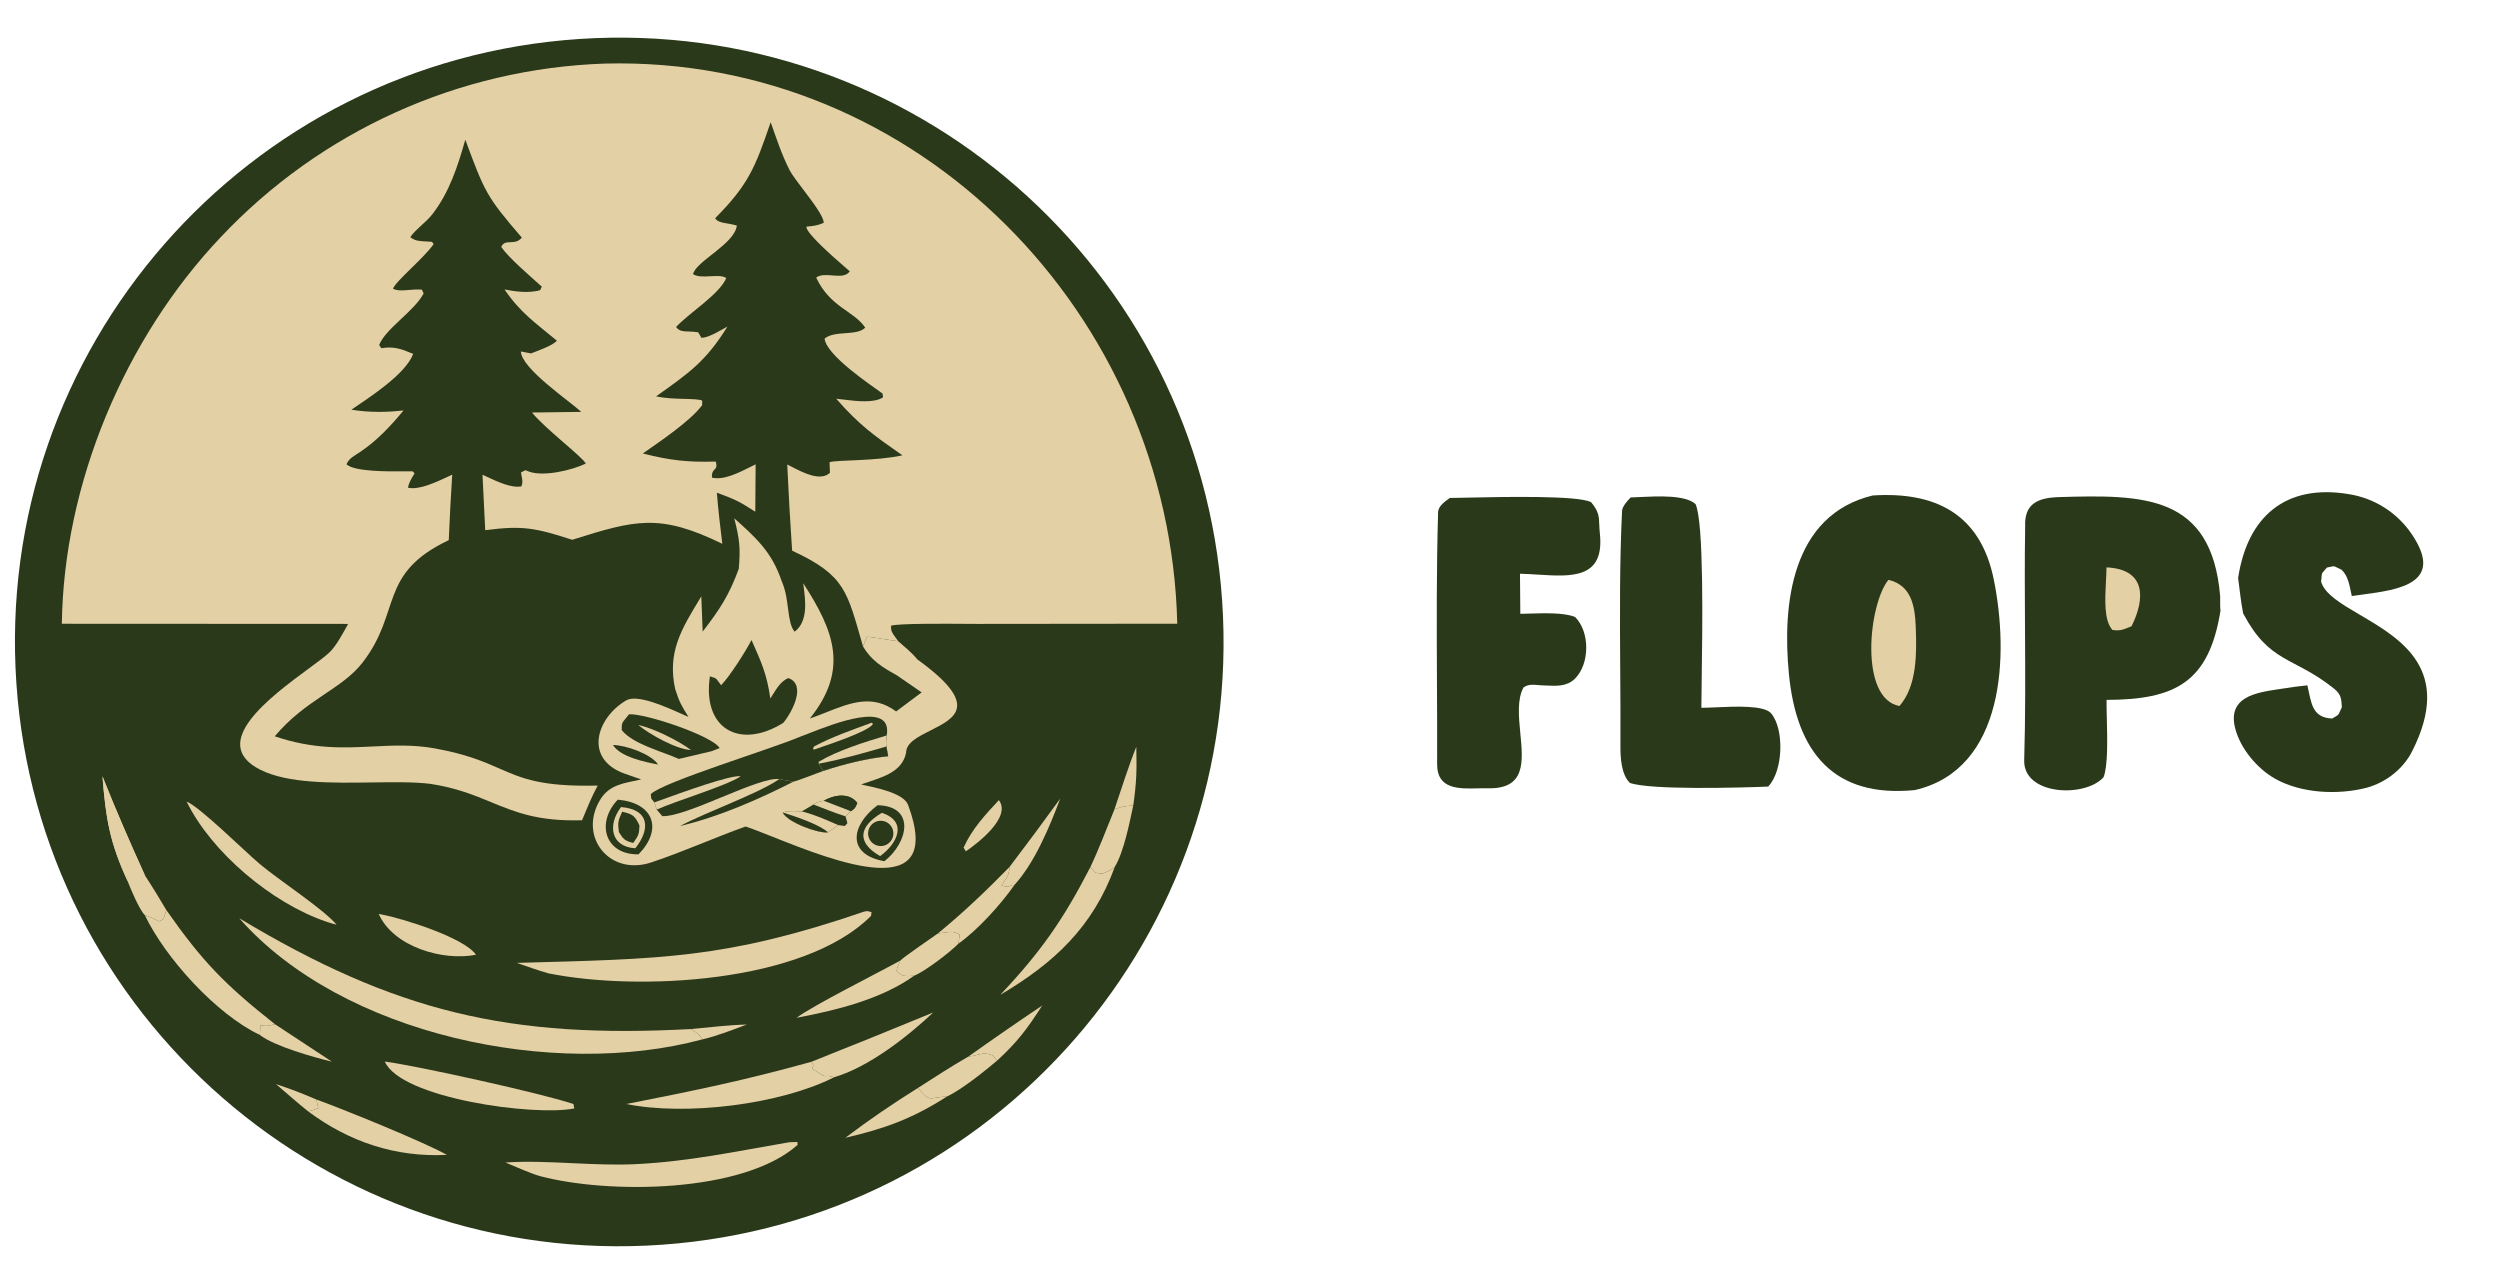
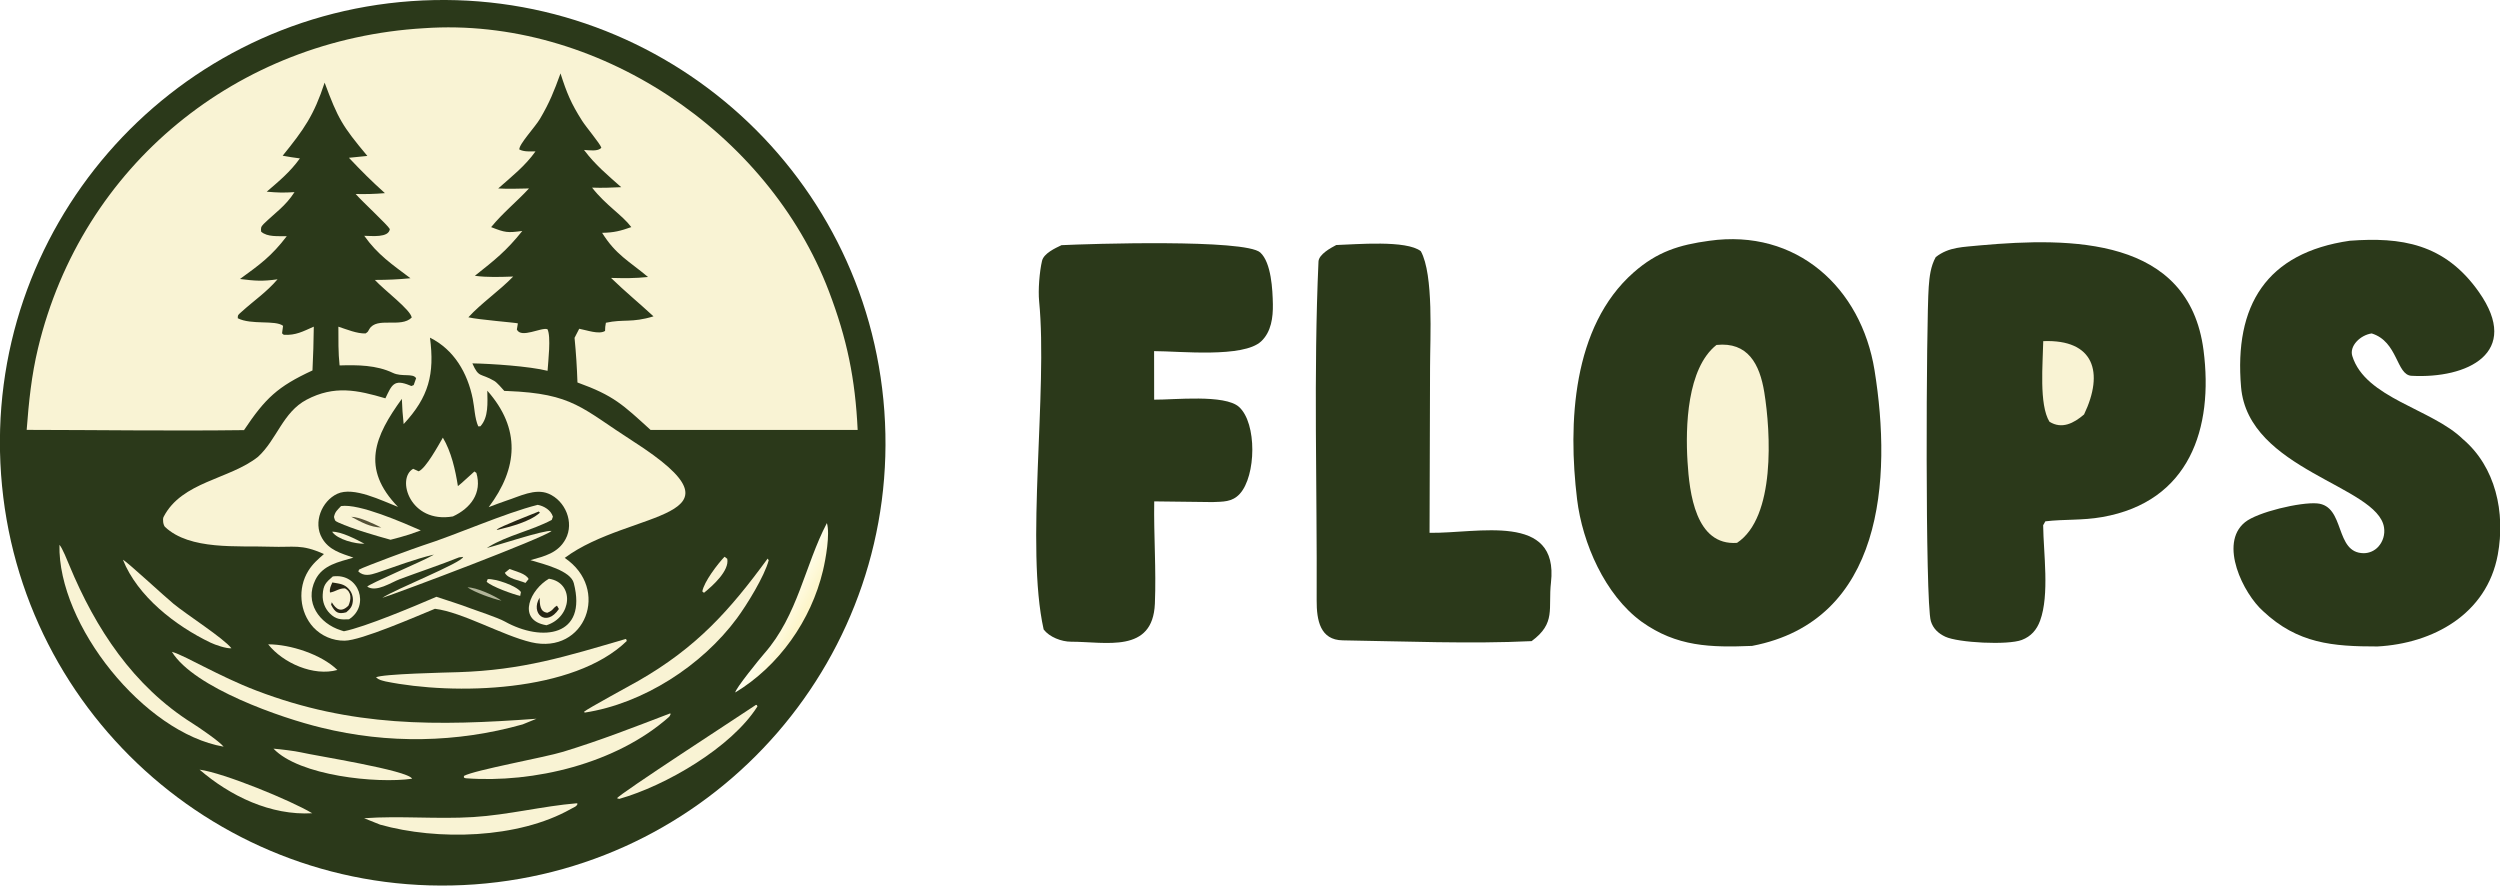
- <svg xmlns="http://www.w3.org/2000/svg" class="logoL" viewBox="459 338 990 509" aria-label="FLOPS" role="img">
-   <path d="M688.521 353.427C820.148 344.77 933.957 444.263 942.968 575.867C951.978 707.47 852.792 821.546 721.213 830.91C589.133 840.31 474.528 740.663 465.483 608.559C456.438 476.454 556.392 362.117 688.521 353.427Z" fill="#2B391B" />
-   <path d="M483.492 585.009C484.209 529.628 508.328 472.11 546.343 431.989C585.999 389.853 640.715 365.116 698.546 363.179C822.678 360.009 922.307 462.716 925.196 584.987L846.292 585.067C845.315 585.068 843.797 585.058 841.931 585.045C832.792 584.982 815.288 584.862 811.873 585.744C811.72 587.875 812.365 588.74 813.508 590.273C813.855 590.739 814.249 591.267 814.68 591.911C813.515 591.798 811.257 591.438 808.975 591.075L808.943 591.07C805.939 590.592 802.903 590.108 802.279 590.176C801.711 591.53 801.233 592.62 800.762 594.023C794.408 572.17 793.924 565.933 772.68 556.062C771.909 544.696 771.264 533.322 770.745 521.942C771.271 522.201 771.846 522.499 772.459 522.815C777.114 525.22 783.92 528.735 787.656 525.231L787.512 521.018C790.574 520.087 806.085 520.61 816.363 518.311C804.844 510.266 799.329 506.355 790.146 495.902C791.029 495.986 792.024 496.108 793.09 496.238C798.239 496.87 805.032 497.704 808.672 495.359L808.502 493.852C803.093 489.959 786.276 478.658 785.531 472.085C789.655 468.689 798.24 471.199 801.64 467.753C797.191 461.084 787.775 459.772 782.209 447.918C783.873 446.68 786.26 446.875 788.613 447.068C791.362 447.293 794.064 447.514 795.512 445.44C795.143 445.112 794.592 444.633 793.91 444.042L793.896 444.03C789.184 439.939 778.287 430.478 778.301 427.766C781.275 427.422 782.364 427.43 785.158 426.275C785.394 424.022 780.968 418.185 777.054 413.024C774.699 409.92 772.53 407.059 771.674 405.372C768.543 399.198 766.468 392.842 764.19 386.388C758.094 404.16 755.495 411.026 742.201 424.416C743.391 426.523 747.089 426.203 750.79 427.323C749.876 434.689 734.612 441.393 733.438 446.581C735.259 447.68 737.879 447.534 740.402 447.393C742.824 447.258 745.156 447.128 746.604 448.11C743.807 454.644 732.071 461.743 726.727 467.486C727.964 469.16 729.411 469.204 731.619 469.273C732.703 469.306 733.97 469.346 735.486 469.586L736.764 471.788C739.707 471.729 744.207 468.867 747.06 467.327C738.445 481.228 731.866 485.665 718.795 494.978C726.017 496.469 734.189 495.527 737.062 496.616L737.049 498.45C732.384 504.774 720.082 513.002 713.557 517.572C724.24 520.318 731.501 521.107 742.431 520.775C743.045 522.807 742.552 523.312 741.97 523.907L741.969 523.908C741.425 524.466 740.804 525.103 740.939 527.145C745.513 528.26 751.503 525.246 756.213 522.876L756.215 522.875C756.917 522.522 757.591 522.183 758.227 521.874L758.093 540.641C751.513 536.402 750.135 535.801 742.878 533.107C743.393 539.934 744.218 546.55 745.033 553.34C720.162 541.216 710.626 543.885 685.604 551.751C671.152 547.127 666.153 545.975 651.148 547.955L650.07 525.995C650.611 526.241 651.192 526.513 651.802 526.798L651.804 526.799C655.982 528.756 661.548 531.363 665.492 530.599C666.059 529.041 665.882 528.135 665.606 526.72V526.717C665.555 526.454 665.5 526.173 665.446 525.867L665.305 525.095L667.061 524.203C667.534 524.393 668.01 524.577 668.488 524.754C674.403 526.896 685.674 524.143 690.975 521.571C689.808 519.052 674.824 507.732 669.67 501.361L689.191 501.103C684.162 496.518 665.58 483.995 665.262 477.192L669.305 477.95C672.145 476.808 677.673 474.972 679.546 472.924C670.923 465.763 665.168 461.94 658.787 452.62C663.301 453.534 668.401 454.142 672.872 452.933L673.557 451.518C669.12 447.487 660.664 440.329 657.498 435.826C658.884 432.258 662.925 435.537 665.636 432.079C651.44 415.644 650.91 413.863 643.253 393.294C640.343 403.676 636.927 414.205 630.188 422.87C627.641 426.146 623.651 428.7 621.462 431.917C623.332 433.413 625.236 433.5 627.669 433.611C628.411 433.645 629.202 433.681 630.056 433.76L630.72 434.658C627.026 440.071 615.504 449.505 614.626 452.336C616.352 453.214 618.398 453.04 620.779 452.837H620.783C622.388 452.7 624.143 452.55 626.056 452.7L626.756 454.202C623.043 461.277 611.845 467.972 609.143 474.582L610 475.89C615.037 475.072 617.967 476.178 622.619 478.144C619.495 486.357 605.316 495.3 598.152 500.254C605.326 501.359 611.634 501.316 618.809 500.539C613.517 506.894 608.4 512.4 601.549 517.028C599.267 518.57 597.279 519.39 596.202 521.863C599.382 524.821 612.559 524.715 619.64 524.657C620.743 524.648 621.699 524.641 622.445 524.646L623.157 525.466C621.831 527.733 621.176 528.585 620.515 531.093C624.65 532.233 631.62 528.984 636.358 526.775L636.366 526.771C636.977 526.486 637.55 526.219 638.076 525.98C637.518 534.611 637.063 543.248 636.713 551.89C608.665 565.211 618.14 580.112 602.678 600.245C594.385 611.043 580.204 614.786 567.797 629.576C583.047 634.769 595.07 634.175 606.686 633.601C614.755 633.202 622.629 632.813 631.252 634.38C643.815 636.663 650.627 639.647 656.761 642.335C665.799 646.295 673.365 649.61 695.682 649.087C693.221 653.642 691.467 658.055 689.488 662.816C672.15 663.346 663.072 659.606 653.475 655.652C646.716 652.866 639.698 649.975 629.355 648.395C622.949 647.615 614.865 647.728 606.342 647.847H606.336C590.473 648.068 573.092 648.31 562.178 642.864C541.105 632.349 566.218 613.836 581.232 602.768L581.234 602.767C584.784 600.15 587.769 597.95 589.445 596.37C592.231 593.744 595.071 588.291 596.859 585.066L483.492 585.009Z" fill="#E4D0A5" />
-   <path d="M751.557 563.253C752.273 554.87 751.842 551.402 749.759 543.244C758.429 550.991 764.642 556.584 768.5 568.022L768.848 568.858C771.686 575.803 770.577 584.508 773.669 588.144C779.067 584.122 777.991 575.953 777.199 569.944L777.198 569.939C777.154 569.604 777.11 569.276 777.069 568.955C789.215 587.679 795.354 603.084 779.689 622.539C781.918 621.771 784.086 620.913 786.209 620.072C795.841 616.261 804.555 612.813 813.869 619.734L823.978 612.189L814.022 605.337C808.393 602.22 804.09 599.602 800.758 594.023C801.229 592.62 801.707 591.53 802.275 590.176C802.899 590.108 805.935 590.592 808.939 591.07L808.971 591.075C811.253 591.438 813.511 591.798 814.676 591.911C817.026 593.982 820.377 596.688 822.22 599.092C847.448 617.25 837.223 622.376 827.51 627.245C822.603 629.705 817.826 632.1 817.82 636.077C816.145 644.358 807.094 646.064 799.986 648.638C804.614 649.722 816.755 651.787 818.593 656.723C833.444 696.608 789.404 679.088 765.028 669.39C760.65 667.648 756.906 666.158 754.251 665.299C741.709 669.761 729.933 675.18 716.846 679.53C700.376 685.004 687.913 669.349 696.611 654.793C700.31 648.603 706.231 648.129 712.935 646.664C710.662 645.901 708.399 645.108 706.146 644.287C690.183 638.423 695.141 622.341 706.96 615.364C711.309 612.797 722.478 617.808 729.013 620.74C730.012 621.189 730.903 621.588 731.645 621.905C728.749 617.25 728.056 616.062 726.382 610.893C723.199 596.38 728.804 587.173 736.044 575.279L736.045 575.278L736.716 574.175L737.259 588.108C744.05 579.308 747.721 573.696 751.557 563.253Z" fill="#E4D0A5" />
-   <path d="M775.756 629.78C776.52 629.513 777.644 629.07 779.024 628.526C789.049 624.574 812.606 615.286 810.138 629.239C810.108 629.581 810.074 629.904 810.041 630.216C809.918 631.372 809.811 632.377 810.011 633.611L810.717 637.46C802.13 638.345 793.19 640.557 785.007 643.285C782.592 644.163 775.224 647.056 773.131 647.578L767.586 646.521C763.517 645.986 754.352 649.76 744.991 653.614L744.987 653.616L744.985 653.617C735.651 657.46 726.123 661.384 721.261 661.194C720.428 660.216 719.695 659.356 719.062 658.612L718.152 655.748C717.34 654.763 717.05 654.554 716.927 654.271C716.808 653.997 716.847 653.654 716.719 652.462C721.319 647.724 764.74 634.498 775.756 629.78Z" fill="#2B391B" />
-   <path d="M783.221 640.415L783.18 639.677C790.92 635.075 801.53 631.817 810.134 629.24C810.104 629.582 810.07 629.905 810.037 630.217C809.914 631.373 809.807 632.378 810.007 633.612L810.713 637.461C802.126 638.346 793.186 640.558 785.003 643.286L783.221 640.415Z" fill="#E4D0A5" />
-   <path d="M810.013 633.611L810.719 637.46C802.132 638.345 793.192 640.557 785.009 643.285L783.227 640.414C792.734 638.626 800.713 636.285 810.013 633.611Z" fill="#2B391B" />
-   <path d="M718.148 655.75C718.723 655.544 719.485 655.266 720.395 654.936L720.408 654.932C728.578 651.965 748.636 644.68 752.322 645.41C747.015 649.073 726.122 655.334 719.058 658.613L718.148 655.75Z" fill="#E4D0A5" />
-   <path d="M804.212 624.184L804.717 624.673C802.857 627.837 785.646 633.303 781.414 634.82L780.93 634.626L781.322 633.628C788.706 629.69 796.367 627.083 804.212 624.184Z" fill="#E4D0A5" />
-   <path d="M740.129 605.806C743.268 606.886 742.125 606.245 744.567 609.34C747.949 605.888 754.33 595.894 756.596 591.441C760.483 600.215 762.667 604.89 764.053 614.604C766.183 611.38 767.848 607.826 771.217 606.524C778.484 609.171 772.576 620.135 769.252 624.197C752.112 634.976 736.981 626.75 740.129 605.806Z" fill="#2B391B" />
-   <path d="M708.091 620.856C714.456 620.444 741.112 629.368 743.988 634.232L740.745 635.49L727.805 638.534C720.769 635.415 709.555 632.614 705.195 627.11C705.136 624.44 705.427 624.094 706.676 622.612C707.054 622.163 707.52 621.61 708.091 620.856Z" fill="#2B391B" />
-   <path d="M711.75 625.094C717.895 626.419 727.548 631.248 732.631 634.993C727.068 634.868 716.111 628.761 711.75 625.094Z" fill="#E4D0A5" />
-   <path d="M806.521 656.859C821.695 657.245 818.646 671.639 809.226 679.048C794.162 676.37 795.911 664.825 806.521 656.859Z" fill="#2B391B" />
-   <path d="M808.238 659.877C818.652 663.396 814.322 672.108 807.524 677.019C797.744 671.38 799.457 665.06 808.238 659.877Z" fill="#E4D0A5" />
-   <path d="M805.719 663.46C807.507 662.658 809.598 662.972 811.072 664.264C812.545 665.555 813.131 667.587 812.571 669.464C812.011 671.342 810.409 672.721 808.469 672.994C805.997 673.342 803.646 671.818 802.954 669.42C802.263 667.022 803.442 664.481 805.719 663.46Z" fill="#2B391B" />
-   <path d="M703.659 654.666C717.777 655.908 721.683 666.242 711.869 676.32C698.373 676.536 694.979 663.641 703.659 654.666Z" fill="#2B391B" />
-   <path d="M704.919 657.602C716.155 658.487 716.708 666.225 710.588 673.917C700.892 673.37 699.482 664.741 704.919 657.602Z" fill="#E4D0A5" />
-   <path d="M705.373 659.447C709.664 660.362 710.515 661.21 712.23 664.91C712.107 668.461 711.81 668.862 709.774 671.807C706.09 670.914 705.819 670.138 704.077 667.507C703.552 663.57 703.806 662.995 705.325 659.555L705.326 659.553L705.373 659.447Z" fill="#2B391B" />
-   <path d="M785.213 655.095C789.335 652.713 795.321 651.768 798.482 655.95C797.655 657.915 797.77 657.929 795.96 659.25L793.838 661.276L794.576 663.963L793.561 665.094L790.913 664.726L786.886 667.585C783.184 668.178 770.723 663.614 768.961 659.724C770.971 659.1 773.014 659.181 775.121 659.264H775.125C775.578 659.282 776.035 659.3 776.494 659.311L781.135 656.587C782.627 655.559 783.476 655.496 785.213 655.095Z" fill="#2B391B" />
-   <path d="M776.494 659.31C782.026 660.757 785.724 662.471 790.913 664.725L786.886 667.584C783.184 668.177 770.723 663.613 768.961 659.723C770.971 659.099 773.014 659.18 775.121 659.263H775.125C775.578 659.281 776.035 659.299 776.494 659.31Z" fill="#E4D0A5" />
-   <path d="M768.961 659.723C773.655 661.202 783.286 664.392 786.886 667.584C783.184 668.177 770.723 663.613 768.961 659.723Z" fill="#2B391B" />
-   <path d="M785.211 655.095C789.333 652.713 795.319 651.768 798.48 655.95C797.653 657.915 797.768 657.929 795.958 659.25L785.211 655.095Z" fill="#2B391B" />
-   <path d="M781.133 656.586C782.625 655.558 783.474 655.495 785.211 655.094L795.958 659.249L793.836 661.275C790.158 660.176 784.859 657.988 781.133 656.586Z" fill="#E4D0A5" />
-   <path d="M767.585 646.521L773.13 647.578C759.066 654.722 743.652 661.457 728.289 665.112C739.097 659.343 759.366 652.277 767.585 646.521Z" fill="#2B391B" />
-   <path d="M701.711 633.014C706.688 633.046 716.84 636.536 719.613 640.759C714.221 639.731 704.706 637.766 701.711 633.014Z" fill="#2B391B" />
-   <path d="M553.742 701.625C615.849 738.887 660.775 749.379 732.688 745.5C734.47 746.752 736.229 747.659 737.051 749.614C678.677 765.349 594.712 748.152 553.742 701.625Z" fill="#E4D0A5" />
-   <path d="M801.187 699.012C801.948 698.846 802.229 698.785 802.504 698.807C802.818 698.833 803.123 698.969 804.122 699.187L803.936 700.686C777.258 727.45 711.362 730.573 676.109 723.428C672.241 722.348 667.511 720.612 663.625 719.302C720.586 717.713 746.136 717.839 801.08 699.035L801.187 699.012Z" fill="#E4D0A5" />
-   <path d="M771.604 790.316L774.762 790.227L774.832 791.391C753.19 810.627 699.543 810.889 672.764 803.716C669.267 802.736 662.728 799.823 659.141 798.348C667.685 797.779 676.618 798.195 685.616 798.615L685.646 798.616C693.941 799.003 702.291 799.392 710.44 799.016C731.647 798.036 750.82 793.862 771.604 790.316Z" fill="#E4D0A5" />
-   <path d="M707.023 775.19C734.556 769.76 752.955 766.048 780.283 758.48L781.098 759.844L780.59 761.206C785.44 764.261 785.446 764.26 785.976 764.134C786.331 764.05 786.918 763.91 789.33 764.585C768.047 775.371 730.639 779.985 707.023 775.19Z" fill="#E4D0A5" />
-   <path d="M524.871 698.383C539.134 718.782 548.138 727.991 567.91 743.606L567.215 743.758C566.961 743.811 566.731 743.861 566.519 743.906H566.517C564.664 744.305 564.232 744.398 562.096 743.942C562.051 745.027 562.044 746.81 561.851 747.81C544.657 739.642 524.491 717.432 516.328 700.351C518.65 701.185 519.828 701.739 522.04 702.846C524.386 701.663 523.678 701.797 524.871 698.383Z" fill="#E4D0A5" />
-   <path d="M611.383 758.369C623.854 759.986 674.071 771.085 686.083 775.198L686.422 776.939C670.745 780.145 617.661 772.95 611.383 758.369Z" fill="#E4D0A5" />
-   <path d="M890.775 681.391C891.976 682.732 892.266 683.229 892.698 683.469C893.133 683.711 893.712 683.693 895.506 684.01C897.905 682.979 898.371 682.8 900.464 681.279C891.809 705.081 876.318 719.446 855.109 731.95C871.255 714.843 880.098 702.101 890.775 681.391Z" fill="#E4D0A5" />
-   <path d="M532.906 655.449C537.936 657.328 556.088 675.273 561.806 680.098C569.428 686.531 586.819 697.762 592.299 704.186C590.813 703.824 589.346 703.388 587.905 702.877C566.65 695.553 542.87 675.687 532.906 655.449Z" fill="#E4D0A5" />
-   <path d="M584.28 773.402C595.001 777.26 626.38 790.014 635.978 795.325C615.745 796.376 597.187 790.182 581.008 778.088C582.555 777.782 583.619 777.371 585.086 776.857L584.28 773.402Z" fill="#E4D0A5" />
-   <path d="M499.578 645.443C505.109 659.313 510.25 671.104 516.419 684.72C519.457 689.333 522.062 693.647 524.868 698.381C523.675 701.795 524.383 701.661 522.037 702.844C519.825 701.737 518.647 701.183 516.325 700.349C514.137 698.188 510.719 689.976 509.561 686.998C502.43 671.51 500.929 662.375 499.578 645.443Z" fill="#E4D0A5" />
-   <path d="M499.578 645.443C505.109 659.313 510.25 671.104 516.419 684.72C513.633 683.263 512.213 681.094 510.245 678.702C509.391 679.512 509.494 683.959 509.545 686.17V686.178C509.553 686.508 509.559 686.788 509.561 686.998C502.43 671.51 500.929 662.375 499.578 645.443Z" fill="#E4D0A5" />
-   <path d="M780.289 758.481C796.422 752.068 812.515 745.552 828.566 738.934C818.296 748.604 803.08 760.525 789.336 764.586C786.924 763.911 786.337 764.051 785.982 764.135C785.452 764.261 785.446 764.262 780.596 761.207L781.104 759.845L780.289 758.481Z" fill="#E4D0A5" />
-   <path d="M608.977 699.926C609.372 699.995 609.766 700.067 610.159 700.141C618.407 701.696 642.79 709.262 647.487 716.08C634.435 718.678 614.776 712.984 608.977 699.926Z" fill="#E4D0A5" />
-   <path d="M774.422 741.054C781.335 735.942 806.209 723.548 815.59 718.336C814.822 719.972 814.474 720.626 814.013 722.43C816.089 724.755 817.632 724.64 820.857 724.399L820.996 724.389C807.924 733.787 789.889 738.13 774.422 741.054Z" fill="#E4D0A5" />
-   <path d="M842.384 756.461C843.911 756.223 845.066 755.948 846.028 755.718L846.03 755.717C848.409 755.151 849.611 754.864 852.373 756.118L853.812 758.05C848.604 762.416 840.044 769.317 833.92 772.28C831.978 772.285 830.625 772.524 829.565 772.711C826.935 773.176 826.111 773.321 822.578 768.775C829.135 764.574 835.627 760.334 842.384 756.461Z" fill="#E4D0A5" />
-   <path d="M858.788 681.291C858.66 684.619 857.398 686.021 855.595 688.627C857.906 689.348 858.251 689.167 858.791 688.884C859.147 688.697 859.588 688.466 860.733 688.42C855.471 696 846.101 706.369 838.523 711.7C838.75 710.46 838.882 709.341 839.038 708.091C836.929 706.733 835.356 706.964 832.954 707.318C832.202 707.428 831.37 707.551 830.414 707.64C840.892 698.99 849.304 690.968 858.788 681.291Z" fill="#E4D0A5" />
-   <path d="M900.32 658.519C903.507 657.278 904.331 657.268 907.765 656.982C906.283 663.894 904.061 675.303 900.462 681.278C898.369 682.799 897.903 682.978 895.504 684.009C893.71 683.692 893.131 683.71 892.696 683.468C892.264 683.228 891.974 682.731 890.773 681.39C894.073 674.447 897.376 665.756 900.32 658.519Z" fill="#E4D0A5" />
-   <path d="M830.41 707.639C831.366 707.55 832.198 707.427 832.95 707.317C835.352 706.963 836.925 706.732 839.034 708.09C838.878 709.34 838.746 710.459 838.519 711.699C835.306 715.038 825.128 722.77 820.991 724.388L820.852 724.398C817.627 724.639 816.084 724.754 814.008 722.429C814.469 720.625 814.817 719.971 815.585 718.335C816.552 717.191 828.432 709.027 830.41 707.639Z" fill="#E4D0A5" />
-   <path d="M793.766 788.558C803.835 780.95 811.875 775.524 822.581 768.775C826.114 773.321 826.938 773.176 829.568 772.711C830.628 772.524 831.981 772.285 833.923 772.28C820.108 781.049 809.518 784.897 793.766 788.558Z" fill="#E4D0A5" />
-   <path d="M858.787 681.291C865.579 672.359 872.266 663.347 878.847 654.258C874.725 665.209 868.761 679.657 860.732 688.42C859.587 688.466 859.146 688.697 858.79 688.884C858.25 689.167 857.905 689.348 855.594 688.627C857.397 686.021 858.659 684.619 858.787 681.291Z" fill="#E4D0A5" />
-   <path d="M842.391 756.462C852.075 749.571 861.852 742.81 871.719 736.182C865.74 745.449 862.036 750.478 853.819 758.051L852.38 756.119C849.618 754.865 848.416 755.152 846.037 755.718L846.035 755.719C845.073 755.949 843.918 756.224 842.391 756.462Z" fill="#E4D0A5" />
-   <path d="M567.911 743.605L590.423 758.42C583.145 756.652 567.72 752.353 561.852 747.81C562.045 746.81 562.052 745.026 562.097 743.941C564.233 744.397 564.665 744.305 566.518 743.906H566.52C566.732 743.861 566.962 743.811 567.216 743.758L567.911 743.605Z" fill="#E4D0A5" />
-   <path d="M854.555 654.85C859.658 661.641 846.021 672.038 841.468 675.124L840.586 673.651C843.948 666.225 849.077 660.734 854.555 654.85Z" fill="#E4D0A5" />
-   <path d="M908.978 633.719C909.168 643.198 909.117 647.459 907.765 656.984C904.331 657.27 903.507 657.28 900.32 658.521C902.983 650.683 905.927 641.279 908.978 633.719Z" fill="#E4D0A5" />
-   <path d="M568.281 767.291C574.344 769.333 578.383 770.864 584.28 773.402L585.086 776.857C583.619 777.371 582.555 777.782 581.008 778.088C576.836 774.773 572.374 770.785 568.281 767.291Z" fill="#E4D0A5" />
-   <path d="M732.688 745.5C739.345 744.88 748.224 743.836 754.729 743.717C749.011 745.836 742.963 748.281 737.05 749.614C736.228 747.659 734.469 746.752 732.688 745.5Z" fill="#E4D0A5" />
-   <path d="M1200.58 534.208C1225.42 532.605 1243.26 541.509 1248.53 567.451C1254.56 597.1 1253.13 642.629 1217.27 650.874C1185.14 654.052 1170.45 635.918 1167.42 605.011C1164.71 577.413 1168.37 541.984 1200.58 534.208Z" fill="#2B391B" />
-   <path d="M1206.81 567.621C1215.87 569.755 1217.32 577.849 1217.64 586.372C1218.02 596.581 1218.21 609.564 1211.18 617.587C1195.18 614.628 1198.92 577.354 1206.81 567.621Z" fill="#E4D0A5" />
-   <path d="M1293.2 615.163C1293.17 617.032 1293.23 619.545 1293.3 622.35C1293.51 630.615 1293.77 641.422 1291.99 645.807C1284.61 653.988 1260.17 652.996 1260.58 639.019C1261.1 621.753 1261 604.417 1260.9 587.091C1260.82 573.531 1260.74 559.978 1260.96 546.469C1260.58 537.496 1265.94 535.099 1274.33 534.85C1307.81 533.854 1334.74 533.773 1338.19 574.05V575.246C1338.18 576.783 1338.17 578.763 1338.32 579.808C1333.75 608.367 1320.3 615.047 1293.2 615.163Z" fill="#2B391B" />
-   <path d="M1293.17 562.684C1308.79 563.412 1308.62 574.882 1303.09 586.002C1302.74 586.141 1302.41 586.274 1302.1 586.4C1299.76 587.354 1298.41 587.904 1295.52 587.463C1292.15 583.73 1292.58 575.449 1292.95 568.319V568.264C1293.06 566.271 1293.16 564.37 1293.17 562.684Z" fill="#E4D0A5" />
-   <path d="M1345.29 566.893C1348.97 542.649 1364 529.467 1389.17 533.688C1399.2 535.272 1408.13 540.905 1413.88 549.268C1427.44 569.053 1408.91 571.53 1394.51 573.455C1393.05 573.649 1391.64 573.838 1390.31 574.038C1389.43 570.19 1389.04 566.269 1386.27 563.626C1384.33 562.734 1383.81 562.338 1383.25 562.266C1382.89 562.222 1382.52 562.305 1381.77 562.475C1381.43 562.554 1381 562.65 1380.46 562.761C1379.24 564.184 1378.78 564.575 1378.57 565.075C1378.34 565.602 1378.4 566.249 1378.16 568.353C1379.61 573.3 1386.1 577.114 1393.57 581.498L1393.58 581.503C1409.78 591.016 1430.55 603.214 1414.2 635.509C1410.66 642.517 1403.82 647.889 1396.04 649.991C1384.71 652.859 1370.36 652.19 1360.05 646.438C1352.82 642.406 1346.11 634.334 1344.1 626.299C1341.03 613.965 1352.48 612.254 1361.12 610.962C1361.85 610.853 1362.56 610.746 1363.24 610.637C1366.39 610.121 1369.55 609.705 1372.72 609.39C1374.3 616.186 1374.44 622.216 1382.56 622.54C1385.65 620.644 1384.6 621.695 1386.37 618.073C1386.17 614.819 1386.2 613.028 1383.2 610.635C1367.12 597.812 1357.82 600.826 1347.28 580.896C1346.42 576.469 1345.88 571.41 1345.29 566.893Z" fill="#2B391B" />
-   <path d="M1033.14 535.193C1034.61 535.179 1036.82 535.132 1039.53 535.074C1054.37 534.756 1084.23 534.117 1089.1 536.892C1092.13 540.536 1092.2 542.549 1092.31 545.656C1092.35 546.677 1092.39 547.817 1092.54 549.171C1094.53 567.221 1081.47 566.4 1067.94 565.549C1065.59 565.401 1063.22 565.251 1060.91 565.201L1061.05 581.07C1062.07 581.055 1063.21 581.02 1064.43 580.984C1070.49 580.801 1078.49 580.56 1082.72 582.315C1088.69 588.212 1088.58 600.921 1082.69 606.752C1079.52 609.882 1075.41 609.673 1071.32 609.465C1070.61 609.429 1069.9 609.393 1069.2 609.374C1068.73 609.346 1068.29 609.308 1067.87 609.273C1065.73 609.092 1064.13 608.957 1062.27 610.273C1059.75 615.052 1060.41 621.796 1061.05 628.381V628.409C1062.16 639.711 1063.22 650.539 1048.13 650.156C1046.9 650.125 1045.57 650.157 1044.2 650.191C1036.74 650.374 1028.08 650.586 1028.11 640.709C1028.14 630.129 1028.09 619.538 1028.04 608.944V608.89V608.886C1027.93 586.179 1027.82 563.458 1028.49 540.802C1028.56 538.32 1031.35 536.48 1033.14 535.193Z" fill="#2B391B" />
-   <path d="M1104.73 534.99C1105.71 534.959 1106.84 534.903 1108.08 534.842H1108.09C1115.46 534.476 1126.42 533.931 1130.44 537.626C1133.78 544.882 1133.17 586.544 1132.86 608.069V608.318C1132.8 612.599 1132.74 616.062 1132.74 618.271C1134.1 618.299 1136.09 618.208 1138.4 618.103L1138.45 618.101H1138.46C1146.25 617.747 1157.59 617.231 1160.35 620.472C1165.62 626.663 1165.22 643.211 1159.19 649.49C1148.49 649.927 1112.64 650.945 1104.44 648.039C1101.01 644.698 1100.66 638.031 1100.69 633.279C1100.74 623.341 1100.68 613.381 1100.61 603.415C1100.47 582.367 1100.33 561.292 1101.33 540.343C1101.42 538.519 1103.52 536.254 1104.73 534.99Z" fill="#2B391B" />
+ <svg xmlns="http://www.w3.org/2000/svg" viewBox="0 0 922.58 326.80" role="img" aria-label="FLOPS">
+   <defs>
+     <linearGradient id="gradient_0" gradientUnits="userSpaceOnUse" x1="900.164" y1="418.158" x2="891.852" y2="413.914">
+       <stop offset="0" stop-color="#FDF5CA" />
+       <stop offset="1" stop-color="#FFFFF1" />
+     </linearGradient>
+   </defs>
+   <g transform="translate(-604.6 -189.8)">
+     <path fill="#2B391A" d="M756.427 190.212C846.388 183.839 924.501 251.558 930.952 341.513C937.402 431.469 869.751 509.64 779.801 516.169C689.741 522.706 611.453 454.954 604.994 364.888C598.536 274.822 666.356 196.592 756.427 190.212Z" />
+     <path fill="#F9F3D4" d="M761.082 200.211C824.574 195.802 888.084 238.446 910.488 297.281C917.195 314.894 920.217 329.597 921.106 348.464L844.685 348.461C834.43 339.123 831.132 335.793 817.702 330.947C817.497 325.11 817.193 320.277 816.626 314.463L818.35 311.122C821.024 311.601 825.689 313.357 827.888 311.926C827.939 310.65 827.931 310.144 828.192 308.906C834.773 307.474 837.671 309.025 845.765 306.542C840.509 301.674 835.347 297.477 830.095 292.364C835.161 292.484 838.745 292.531 843.746 292.02C836.666 286.086 831.877 283.865 826.801 275.725C831.282 275.63 833.495 275.032 837.579 273.608C834.162 269.076 828.24 265.623 823.092 259.04C826.936 259.184 829.99 259.059 833.846 258.874C828.747 254.349 824.24 250.626 820.118 245.133C821.982 245.233 825.398 245.79 826.516 244.289C825.99 242.716 820.95 236.779 819.414 234.365C815.344 227.971 813.731 224.066 811.446 216.888C809.064 223.473 807.445 227.575 803.878 233.638C802.091 236.674 796.072 243.051 796.249 244.965C797.999 245.874 800.181 245.656 802.213 245.676C798.42 251.025 793.387 255.005 788.456 259.343C791.987 259.577 796.22 259.403 799.818 259.344C795.279 264.252 790.238 268.272 785.84 273.619C791.091 275.652 791.777 275.762 797.35 275.032C791.421 282.45 787.171 285.763 779.843 291.573C784.483 292.221 789.309 291.996 793.986 291.854C788.695 297.286 782.219 301.657 777.446 306.89C780.77 307.749 795.282 308.89 795.713 309.139L795.338 311.418C796.94 314.802 804.419 310.448 806.64 311.302C807.998 314.059 806.887 323.155 806.668 326.642C799.993 324.962 785.87 324.01 778.911 323.897C781.383 329.455 781.783 327.313 786.985 330.359C788.023 330.967 789.838 333.08 790.707 334.063C791.087 334.072 791.468 334.084 791.848 334.098C816.198 335.045 819.266 340.491 838.142 352.589C884.056 382.016 837.173 377.67 812.994 395.687C829.932 407.094 820.595 431.522 800.624 426.814C790.06 424.324 775.233 415.708 765.105 414.463C758.405 417.194 737.786 426.221 731.769 426.232C727.421 426.28 723.252 424.504 720.274 421.337C715.072 415.696 714.401 406.805 718.39 400.435C720.044 397.794 721.858 396.291 724.144 394.254C715.621 390.441 713.223 391.874 704.35 391.554C692.383 391.122 674.707 392.938 665.505 384.259C664.842 383.633 664.538 381.433 664.954 380.58C671.694 367.468 689.29 366.754 699.814 358.378C706.789 351.999 708.955 341.922 717.777 337.282C727.975 331.919 736.471 333.734 746.822 336.795C749.181 331.87 749.936 329.597 755.789 332.002L756.399 332.258L757.266 331.903L758.16 329.373C757.015 327.418 752.91 329.005 749.562 327.4C743.541 324.512 736.512 324.447 729.918 324.656C729.399 319.98 729.493 315.074 729.472 310.353C732.614 311.384 736.365 312.957 739.5 312.851C740.515 312.207 740.372 312.134 740.887 311.263C743.674 306.553 752.513 310.983 756.537 306.987C756.129 304.104 746.494 296.97 742.935 293.103C747.807 293.083 751.232 292.943 756.077 292.48C749.223 287.32 743.998 283.832 739.022 276.819C741.701 276.835 748.05 277.648 748.459 274.335C747.682 272.837 738.357 264.261 735.858 261.394C739.931 261.464 742.599 261.405 746.649 261.076C741.558 256.499 738.04 252.979 733.366 248.028L740.17 247.346C730.86 236.217 729.346 233.597 724.398 220.298C720.46 232.346 716.79 237.532 708.911 247.266C710.932 247.686 713.208 247.96 715.269 248.256C711.636 253.301 707.699 256.525 703.034 260.541C707.181 260.901 709.161 260.953 713.282 260.704C709.928 265.908 706.191 268.266 701.908 272.438C700.789 273.528 700.842 274.121 700.975 275.295C703.259 277.335 707.277 276.902 710.431 276.958C704.807 284.332 700.583 287.362 693.159 292.76C698.815 293.46 701.415 293.667 707.029 292.87C702.869 297.701 698.435 300.62 693.776 304.838C692.45 306.038 692.339 305.979 692.341 307.242C697.342 309.806 706.158 307.802 709.062 310.036L708.685 312.812L709.327 313.355C713.788 313.596 716.361 312.12 720.4 310.343C720.343 315.732 720.181 321.12 719.914 326.503C707.004 332.48 702.526 336.763 694.647 348.529C668.242 348.87 640.936 348.474 614.444 348.437C615.236 338.057 616.195 328.444 618.638 318.271C634.869 250.686 692.276 204.262 761.082 200.211Z" />
+     <path fill="#2B391A" d="M763.275 314.407C772.181 318.83 777.159 327.475 779.066 337.011C779.746 340.413 779.755 344.013 781.08 347.13L781.851 347.143C784.96 343.802 784.495 338.389 784.43 333.98C796.792 347.954 795.806 362.511 784.949 376.956C787.082 376.165 789.364 375.236 791.487 374.548C796.234 373.032 802.024 369.896 807.013 371.98C813.237 374.581 816.579 382.621 813.343 388.698C810.556 393.932 805.515 395.054 800.345 396.513C805.623 398.069 815.164 400.411 816.345 404.987C821.43 424.694 804.659 426.816 790.937 419.182C788.181 417.649 780.522 415.18 778.364 414.352C774.452 412.849 769.679 411.384 765.652 410.035C757.693 413.463 739.254 421.229 731.518 422.756C731.378 422.713 731.237 422.67 731.097 422.627L730.398 422.4C722.428 419.872 716.855 412.137 720.987 403.776C723.706 398.273 729.579 397.202 735.013 395.584C730.406 393.975 725.968 392.817 723.439 388.365C720.132 382.651 723.281 374.729 729.065 372.028C735.055 369.231 745.548 374.597 751.48 376.866C737.636 362.594 742.937 350.744 752.897 336.988C753.002 340.316 753.219 342.98 753.558 346.297C762.871 336.295 765.027 327.811 763.275 314.407Z" />
+     <path fill="#F9F3D4" d="M803.026 376.103C805.384 376.532 807.913 378.076 808.645 380.471C808.502 380.869 808.359 381.266 808.216 381.664C800.947 385.549 791.935 387.321 784.8 391.676C784.625 391.792 784.449 391.907 784.274 392.023C788.788 390.907 805.105 385.403 808.178 385.721C805.267 388.329 752.896 408.076 745.697 410.428C750.095 407.369 775.06 397.512 775.52 395.309L773.993 395.492C766.827 398.371 759.43 400.803 752.189 403.505C748.92 404.725 743.447 408.517 740.118 406.286C740.8 405.292 760.428 396.946 763.995 394.884L764.732 394.454C757.404 396.187 750.862 398.778 743.754 401.159C741.214 402.011 738.884 402.574 736.832 400.703L737.091 400.012C738.909 398.948 757.606 392.056 760.499 391.136C773.027 387.15 790.67 379.215 803.026 376.103Z" />
+     <path fill="#262513" d="M803.422 378.559L803.84 378.996C800.125 382.365 792.99 384.153 788.234 385.332L787.873 385.235C789.195 384.129 801.007 379.536 803.422 378.559Z" />
+     <path fill="#F9F3D4" d="M768.029 351.306C771.157 356.545 772.648 363.245 773.585 369.196C775.083 368.06 778.014 365.206 779.669 363.791L780.398 364.318C782.591 371.753 778.26 377.356 771.739 380.38C755.898 383.108 750.749 366.355 757.076 362.803L759.098 363.726C761.804 362.619 766.451 354.009 768.029 351.306Z" />
+     <path fill="#F9F3D4" d="M730.46 376.553C737.189 375.578 753.106 382.583 759.894 385.536L755.691 387.029C753.375 387.797 751.076 388.368 748.718 388.987C742.764 387.325 735.064 385.128 729.421 382.604C728.014 381.975 728.211 381.755 727.849 380.561C728.254 378.608 729.037 378.089 730.46 376.553Z" />
+     <path fill="#565237" d="M734.221 380.511C737.302 380.55 742.478 383.072 745.318 384.484C741.163 384.357 737.827 382.437 734.221 380.511Z" />
+     <path fill="#F9F3D4" d="M807.171 403.367C816.695 404.818 815.772 417.582 806.249 420.54C805.875 420.468 805.502 420.387 805.132 420.297C795.65 417.961 800.248 407.398 807.171 403.367Z" />
+     <path fill="#262513" d="M803.733 410.371C803.841 412.755 803.746 415.597 806.597 415.928C809.036 414.905 808.338 414.366 810.142 413.312L810.854 414.541C806.143 421.493 800.216 416.08 803.733 410.371Z" />
+     <path fill="#F9F3D4" d="M727.418 402.52C737.207 401.187 741.141 413.441 733.393 418.337C730.398 418.499 728.576 418.417 726.328 416.186C724.491 414.354 723.531 411.82 723.694 409.231C723.882 405.674 724.89 404.71 727.418 402.52Z" />
+     <path fill="#262513" d="M727.234 404.745C729.735 405.201 731.567 405.227 733.27 407.096C734.399 408.322 734.957 409.968 734.808 411.629C734.617 413.7 733.804 414.553 732.373 415.76C729.299 416.567 728.251 415.782 726.784 412.961L727.033 412.049C728.655 414.749 730.498 415.956 733.185 413.301C734.239 410.969 734.419 408.292 731.912 406.931C729.62 406.873 728.622 408.077 726.382 408.468C726.14 406.98 726.66 406.156 727.234 404.745Z" />
+     <path fill="#F9F3D4" d="M784.58 403.51C787.454 403.321 795.159 405.918 796.833 408.264L796.572 409.71C793.956 409.123 786.079 406.319 784.191 404.491L784.58 403.51Z" />
+     <path fill="#F9F3D4" d="M792.641 399.767C794.99 400.702 798.623 401.421 799.68 403.473L798.521 404.915C796.168 403.897 792.003 403.415 790.902 401.177L792.641 399.767Z" />
+     <path fill="#F9F3D4" d="M727.161 386.025C730.482 385.912 736.077 388.843 739.087 390.453C735.775 390.567 729.122 388.924 727.161 386.025Z" />
+     <path fill="#B1B499" d="M777.113 406.56C780.281 406.488 787.093 409.586 789.682 411.476C786.356 410.768 779.848 408.426 777.113 406.56Z" />
+     <path fill="#F9F3D4" d="M668.035 430.346C670.505 430.963 676.799 434.303 679.413 435.609C686.176 438.99 692.113 441.932 699.211 444.648C734.496 458.149 765.756 457.736 802.59 455.038L797.459 457.131C773.236 463.956 747.656 464.372 723.225 458.338C708.433 454.794 676.182 443.605 668.035 430.346Z" />
+     <path fill="#F9F3D4" d="M835.528 425.594C835.855 425.847 835.657 425.65 835.897 426.346C816.337 445.368 772.214 446.439 746.886 441.273C745.39 440.869 744.53 440.782 743.353 439.767C745.54 438.475 769.884 437.977 773.717 437.855C797.433 437.098 813.335 432.097 835.528 425.594Z" />
+     <path fill="#F9F3D4" d="M626.539 390.866C627.545 391.859 629.547 396.88 630.211 398.481C639.868 421.793 653.808 443.009 675.568 456.697C678.077 458.275 685.464 463.315 687.131 465.346C657.803 460.308 625.907 420.389 626.539 390.866Z" />
+     <path fill="#F9F3D4" d="M887.884 395.938L888.283 396.546C886.726 402.454 880.199 413.036 876.547 417.978C863.63 435.451 841.974 449.45 820.378 452.772L820.126 452.465C821.426 451.298 837.282 442.734 840.351 440.967C861.644 428.702 873.748 415.276 887.884 395.938Z" />
+     <path fill="#F9F3D4" d="M851.823 453.097L852.133 453.222C851.759 453.984 851.846 454.047 851.334 454.499C831.972 471.581 801.615 478.89 776.47 477.004L775.818 476.785L775.79 476.143C779.929 473.915 805.385 469.384 812.481 467.208C826.373 462.947 838.236 458.287 851.823 453.097Z" />
+     <path fill="#F9F3D4" d="M817.397 486.236L817.744 486.392C817.424 487.459 816.519 487.625 815.242 488.347C795.799 499.339 766.008 500.065 744.856 494.114L738.975 491.753C752.044 490.792 765.851 492.16 779.24 491.323C792.242 490.511 804.766 487.29 817.397 486.236Z" />
+     <path fill="url(#gradient_0)" d="M909.75 382.822C910.976 386.885 909.301 396.178 908.297 400.386C903.924 418.708 892.121 435.553 875.936 445.35C875.869 444.083 885.036 432.8 886.631 430.986C899.062 416.85 901.574 398.461 909.75 382.822Z" />
+     <path fill="#F9F3D4" d="M883.584 449.912L883.899 449.994L884.123 450.491C874.527 465.67 850.212 479.773 833.116 484.617L832.307 484.389C832.838 483.009 877.88 453.735 883.584 449.912Z" />
+     <path fill="#F9F3D4" d="M705.523 466.081C707.868 466.262 713.54 466.94 715.636 467.439C720.702 468.644 755.34 474.075 756.67 477.178C743.571 479.038 715.053 476.103 705.523 466.081Z" />
+     <path fill="#F9F3D4" d="M649.964 396.366C651.54 397.113 665.259 409.851 668.644 412.631C673.62 416.716 687.016 425.247 689.999 429.021C688.204 429.228 684.031 427.785 682.3 426.955C669.373 420.758 655.36 409.911 649.964 396.366Z" />
+     <path fill="#F9F3D4" d="M678.24 473.821C687.183 475.018 711.994 485.215 719.822 489.916C704.51 490.792 689.605 483.619 678.24 473.821Z" />
+     <path fill="#F9F3D4" d="M703.563 427.577C711.724 427.563 723.22 431.285 729.107 437.04C720.36 439.491 709.035 434.494 703.563 427.577Z" />
+     <path fill="#F9F3D4" d="M871.973 395.258L872.982 396.014C873.845 400.427 867.546 406.018 864.391 408.564L863.777 408.068C864.39 404.515 869.443 397.897 871.973 395.258Z" />
+   </g>
+   <g transform="translate(382.36 88.24) scale(1.64653) translate(-605.6 -555.3)">
+     <path fill="#2B391A" d="M756.462 555.676C776.019 552.907 790.527 566.157 793.516 584.71C797.461 609.201 795.464 640.833 766.069 646.473C756.806 646.841 749.201 646.701 741.28 641.031C733.079 635.034 728.034 623.434 726.843 613.606C724.793 596.679 725.735 574.911 739.515 562.772C744.826 558.094 749.748 556.589 756.462 555.676Z" />
+     <path fill="#F9F3D4" d="M758.085 579.021C765.091 578.288 767.775 583.257 768.806 589.645C770.253 598.607 771.351 617.664 762.69 623.38C753.37 624.055 752.022 612.132 751.596 605.162C751.118 597.353 751.473 584.262 758.085 579.021Z" />
+     <path fill="#2B391A" d="M817.26 556.694C837.455 554.898 863.96 554.758 867.25 580.208C869.505 597.662 864.15 614.148 844.55 617.592C839.986 618.394 836.099 618.041 831.799 618.553L831.306 619.425C831.373 625.679 832.761 634.993 830.616 640.831C829.866 642.874 828.582 644.351 826.526 645.136C823.35 646.35 812.253 645.763 809.376 644.413C807.825 643.685 806.647 642.605 806.136 640.927C804.828 636.635 805.1 573.556 805.657 566.001C805.827 563.685 806.085 561.381 807.234 559.326C810.23 556.99 813.425 557.104 817.26 556.694Z" />
+     <path fill="#F9F3D4" d="M831.324 578.167C842.722 577.719 844.991 585.158 840.471 594.601C838.166 596.583 835.489 597.963 832.714 596.226C830.358 592.392 831.241 583.166 831.324 578.167Z" />
+     <path fill="#2B391A" d="M900.045 555.664C911.445 554.83 921.265 556.199 928.971 567.163C938.575 580.828 926.334 586.617 913.857 585.935C910.432 585.748 910.853 578.262 904.937 576.439C902.36 576.814 899.901 579.266 900.589 581.492C903.522 590.972 918.391 593.319 925.358 600.112C932.719 606.343 934.944 616.586 933.197 626.044C930.735 639.378 918.656 645.943 906.218 646.599C896.178 646.608 888.351 645.954 880.61 638.694C876.193 634.786 870.615 623.558 876.535 618.76C879.37 616.462 888.975 614.217 892.695 614.532C899.102 615.076 896.541 625.691 903.175 625.694C904.416 625.683 905.596 625.154 906.429 624.234C907.478 623.063 907.946 621.483 907.705 619.93C906.295 610.55 877.259 607.13 875.662 588.466C874.098 570.189 881.295 558.363 900.045 555.664Z" />
+     <path fill="#2B391A" d="M611.292 556.657C617.299 556.364 652.501 555.233 655.848 558.311C658.316 560.579 658.605 566.657 658.662 569.886C658.714 572.83 658.309 576.083 656.046 578.208C652.04 581.97 637.791 580.408 632.042 580.406L632.055 591.286C636.532 591.322 647.888 590.047 651.071 592.907C655.125 596.549 654.927 608.382 651.235 612.406C649.523 614.272 647.474 614.137 645.125 614.24L632.07 614.081C631.949 621.696 632.535 629.358 632.219 636.993C631.754 648.227 621.256 645.535 613.426 645.532C611.292 645.532 608.595 644.502 607.292 642.793C603.152 624.271 608.243 589.407 606.275 569.233C606.031 566.739 606.35 562.619 606.925 560.175C607.319 558.495 609.879 557.327 611.292 556.657Z" />
+     <path fill="#2B391A" d="M672.865 556.626C677.351 556.485 688.609 555.468 691.825 558.012C694.728 563.272 693.895 577.431 693.892 584.062L693.779 621.129C704.585 621.29 722.777 616.467 720.995 632.255C720.326 638.177 722.161 641.341 716.654 645.403C703.126 646.062 687.902 645.437 674.311 645.227C669.275 645.15 668.456 640.766 668.478 636.25C668.6 611.028 667.756 585.48 668.887 560.335C668.959 558.723 671.616 557.28 672.865 556.626Z" />
+   </g>
</svg>
